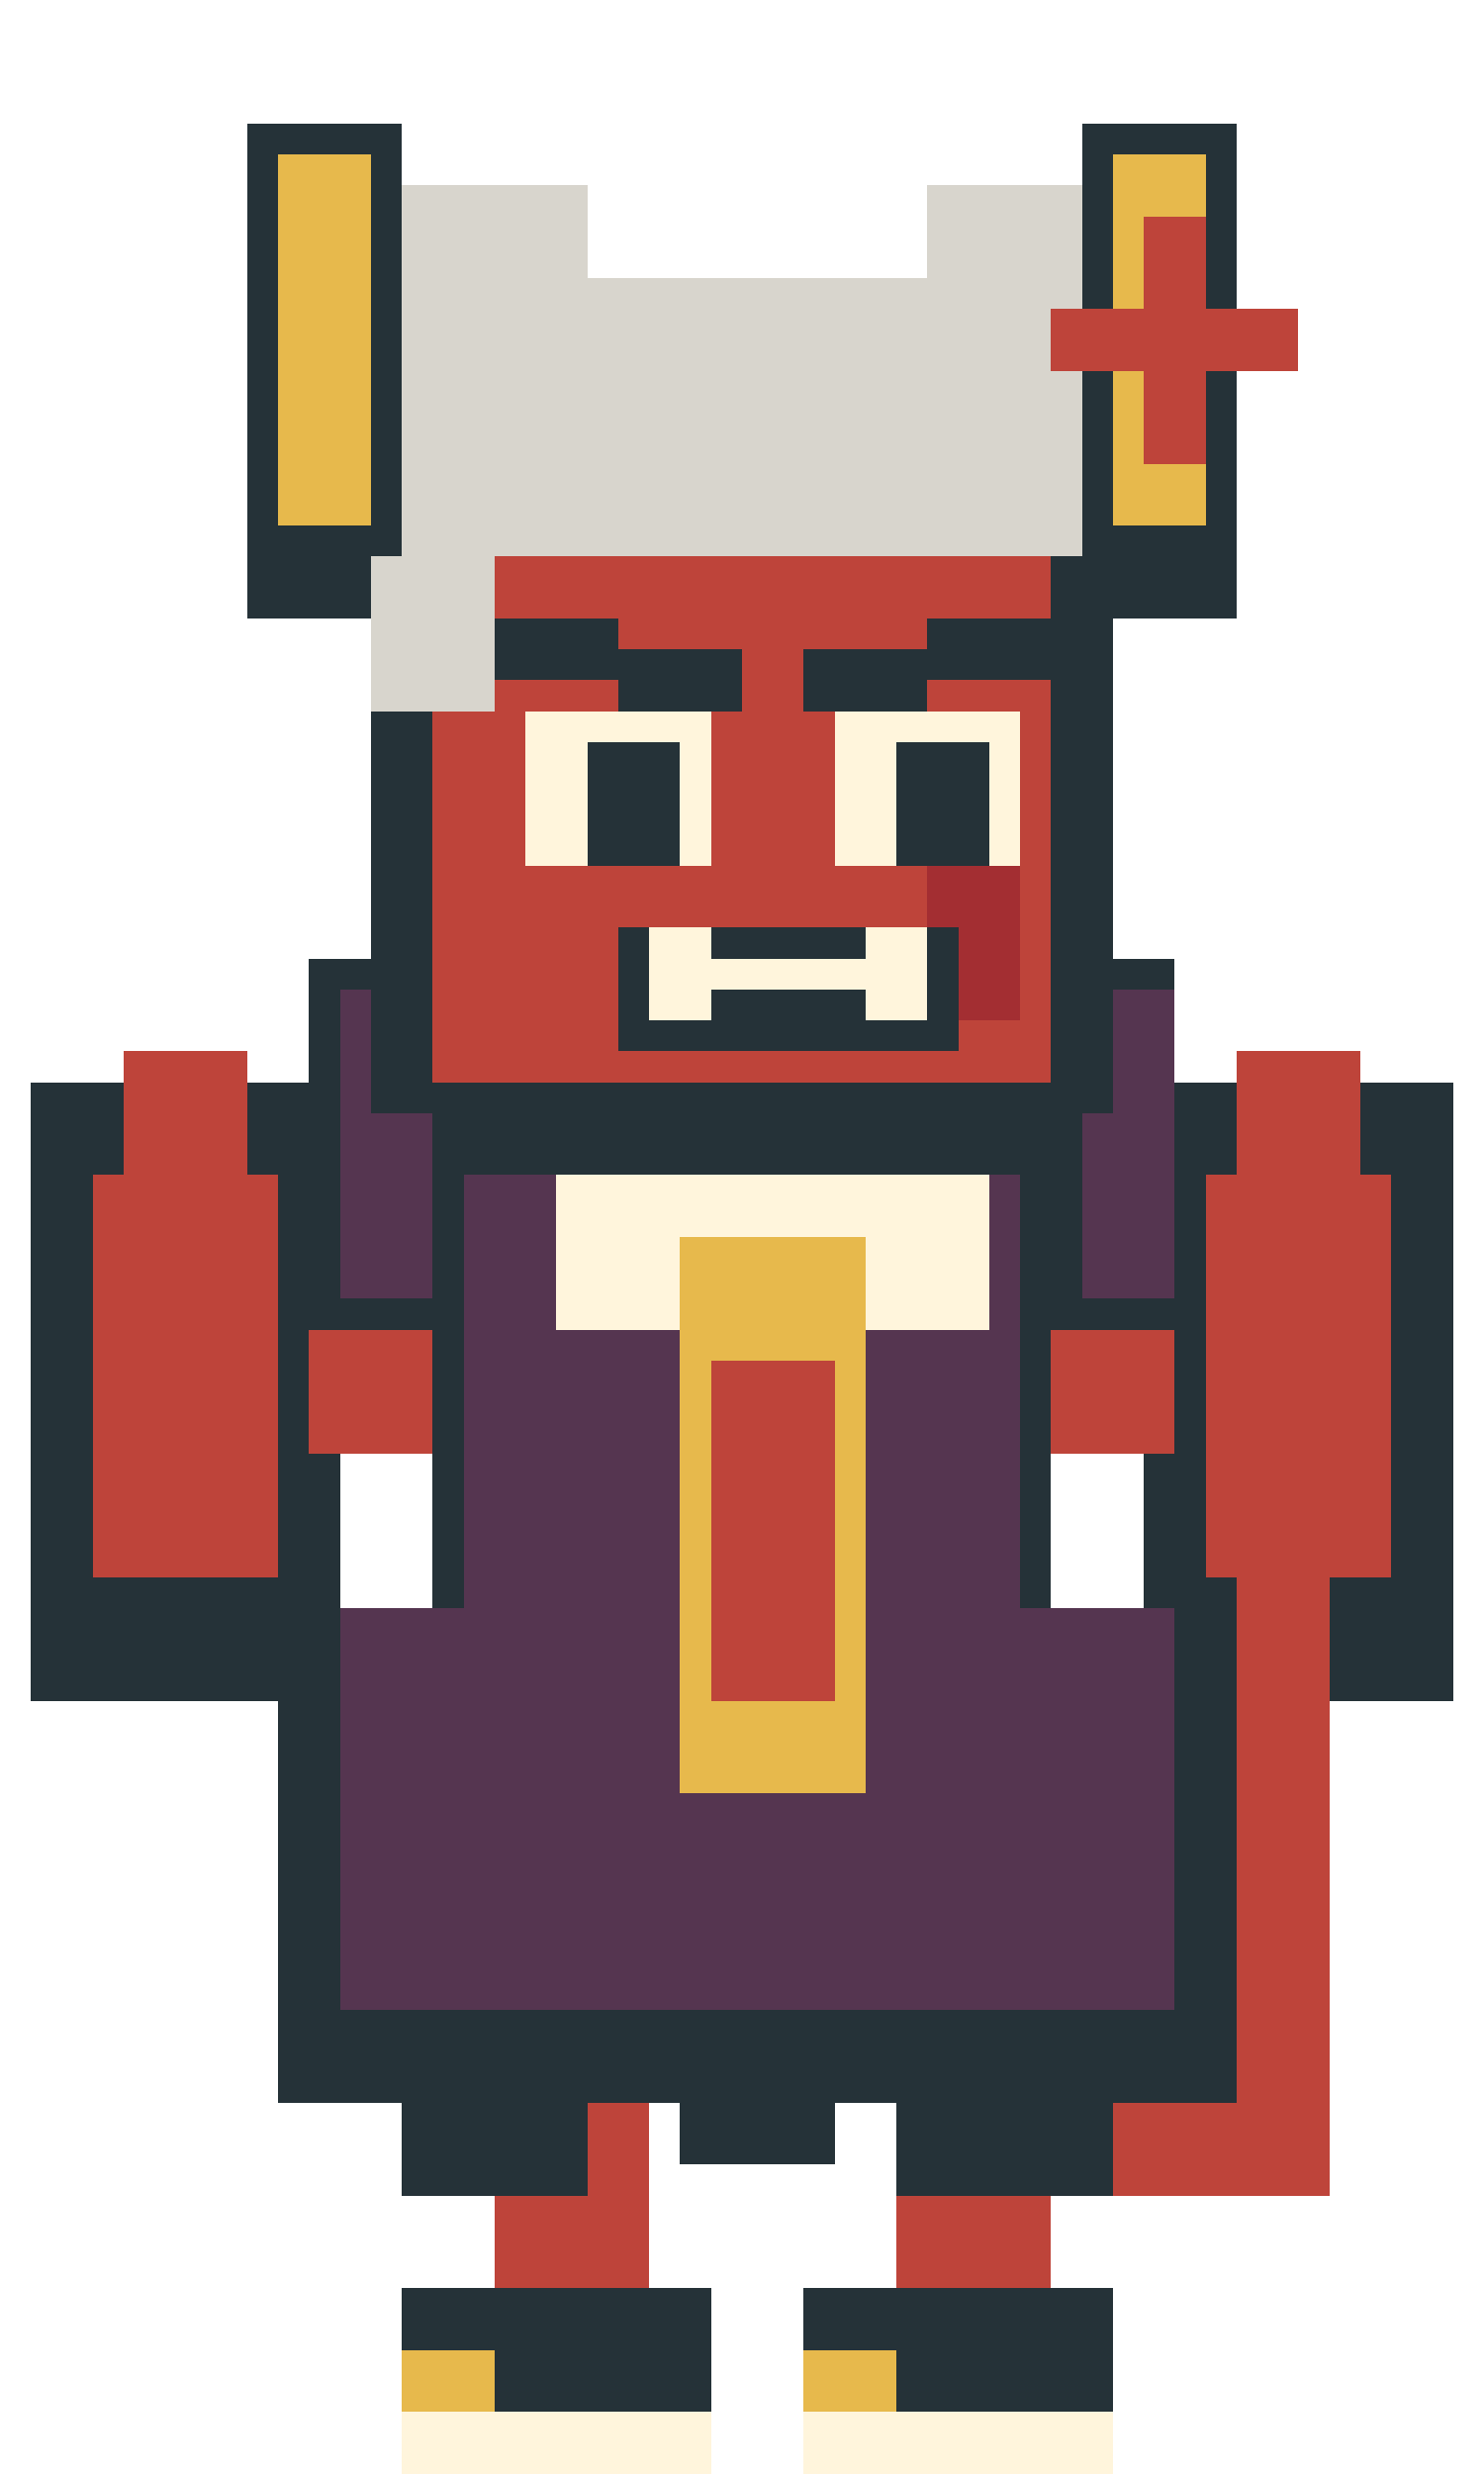
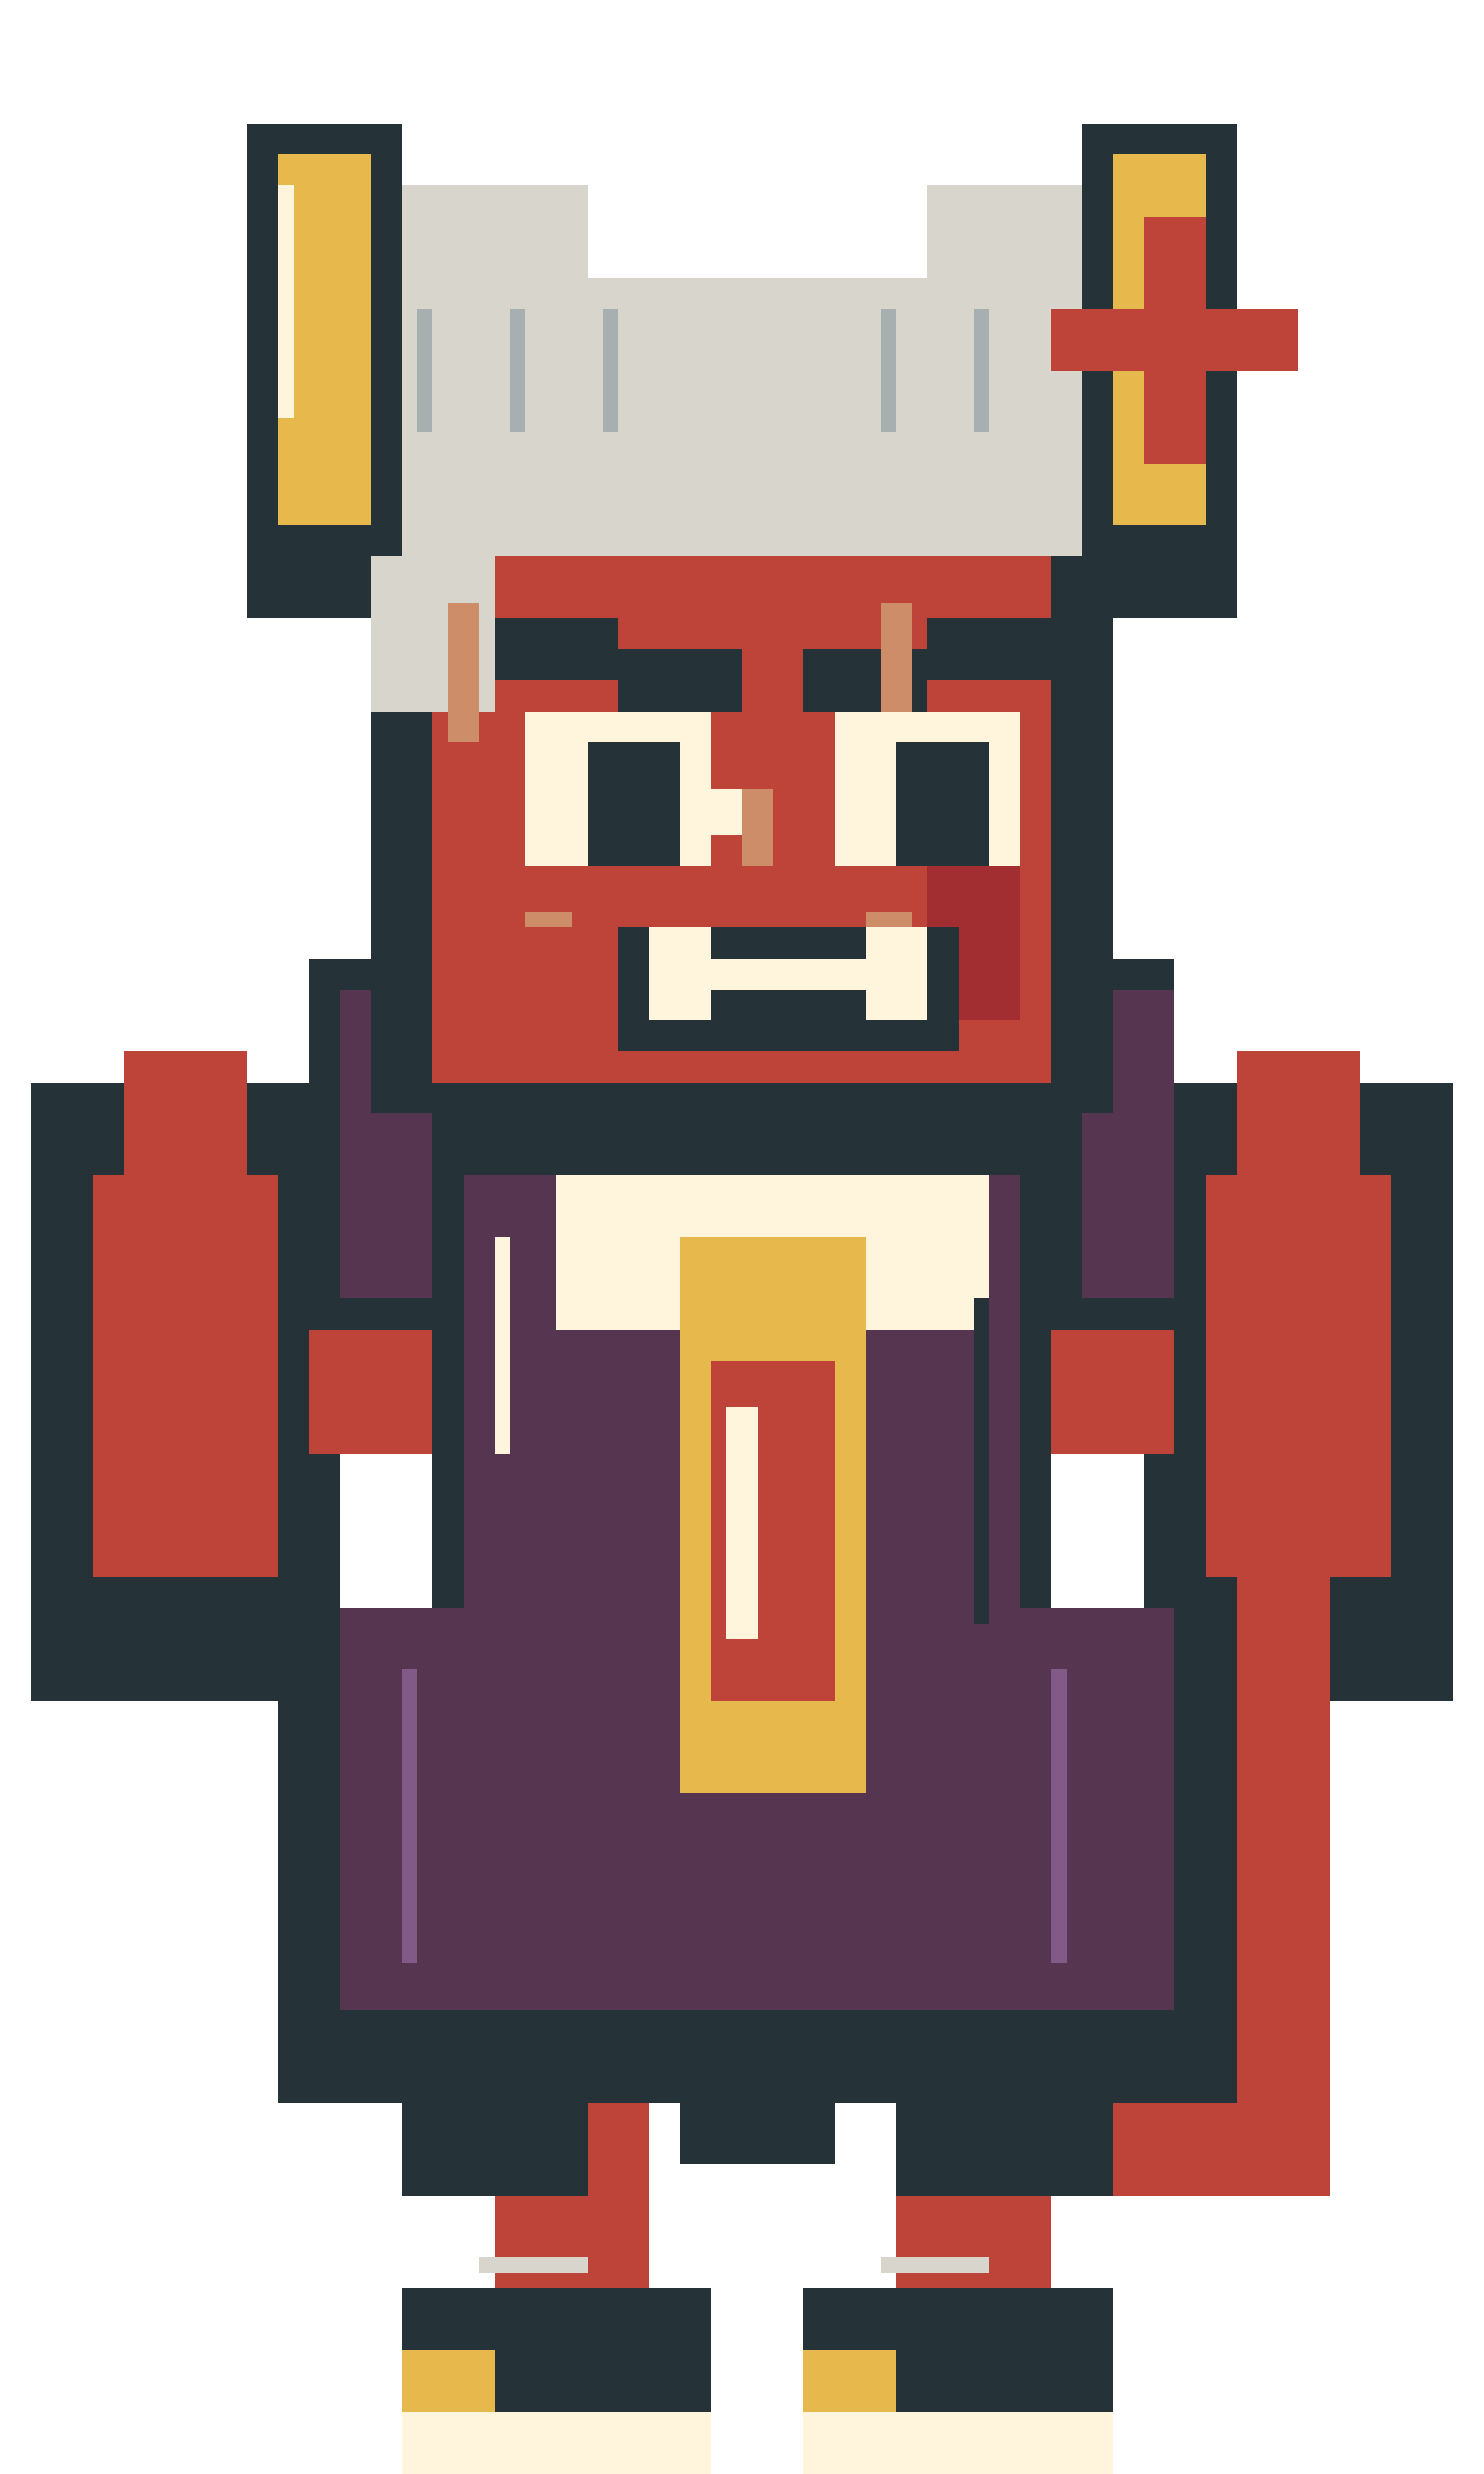
- <svg xmlns="http://www.w3.org/2000/svg" width="48" height="80" viewBox="0 0 48 80" shape-rendering="crispEdges">
-   <rect x="1" y="35" width="10" height="20" fill="#253238" />
-   <rect x="3" y="38" width="6" height="13" fill="#be443a" />
-   <rect x="4" y="34" width="4" height="6" fill="#be443a" />
-   <rect x="37" y="35" width="10" height="20" fill="#253238" />
-   <rect x="39" y="38" width="6" height="13" fill="#be443a" />
-   <rect x="40" y="34" width="4" height="6" fill="#be443a" />
-   <rect x="40" y="48" width="3" height="23" fill="#be443a" />
-   <rect x="36" y="68" width="7" height="3" fill="#be443a" />
-   <rect x="35" y="64" width="5" height="5" fill="#be443a" />
-   <rect x="14" y="36" width="20" height="24" fill="#253238" />
-   <rect x="15" y="38" width="18" height="20" fill="#553550" />
-   <rect x="16" y="65" width="5" height="10" fill="#be443a" />
-   <rect x="13" y="74" width="10" height="5" fill="#253238" />
-   <rect x="13" y="76" width="3" height="3" fill="#e7b94c" />
-   <rect x="13" y="78" width="10" height="2" fill="#fff5dc" />
-   <rect x="29" y="65" width="5" height="10" fill="#be443a" />
-   <rect x="26" y="74" width="10" height="5" fill="#253238" />
-   <rect x="26" y="76" width="3" height="3" fill="#e7b94c" />
-   <rect x="26" y="78" width="10" height="2" fill="#fff5dc" />
-   <rect x="10" y="31" width="4" height="15" fill="#253238" />
-   <rect x="11" y="32" width="3" height="10" fill="#553550" />
-   <rect x="10" y="43" width="4" height="4" fill="#be443a" />
-   <rect x="34" y="31" width="4" height="15" fill="#253238" />
-   <rect x="35" y="32" width="3" height="10" fill="#553550" />
-   <rect x="34" y="43" width="4" height="4" fill="#be443a" />
-   <rect x="9" y="52" width="31" height="16" fill="#253238" />
-   <rect x="11" y="52" width="27" height="13" fill="#553550" />
-   <rect x="13" y="65" width="6" height="6" fill="#253238" />
-   <rect x="29" y="65" width="7" height="6" fill="#253238" />
-   <rect x="22" y="65" width="5" height="5" fill="#253238" />
-   <rect x="18" y="38" width="14" height="5" fill="#fff5dc" />
-   <rect x="22" y="40" width="6" height="18" fill="#e7b94c" />
-   <rect x="23" y="44" width="4" height="11" fill="#be443a" />
-   <rect x="12" y="12" width="24" height="24" fill="#253238" />
-   <rect x="14" y="15" width="20" height="20" fill="#be443a" />
-   <rect x="12" y="9" width="24" height="9" fill="#d8d5cd" />
-   <rect x="13" y="6" width="6" height="9" fill="#d8d5cd" />
-   <rect x="30" y="6" width="5" height="9" fill="#d8d5cd" />
-   <rect x="8" y="4" width="5" height="16" fill="#253238" />
-   <rect x="35" y="4" width="5" height="16" fill="#253238" />
-   <rect x="9" y="5" width="3" height="12" fill="#e7b94c" />
-   <rect x="36" y="5" width="3" height="12" fill="#e7b94c" />
-   <rect x="12" y="18" width="4" height="5" fill="#d8d5cd" />
-   <rect x="30" y="24" width="3" height="9" fill="#a32e32" />
-   <rect x="17" y="23" width="6" height="5" fill="#fff5dc" />
-   <rect x="19" y="24" width="3" height="4" fill="#253238" />
-   <rect x="27" y="23" width="6" height="5" fill="#fff5dc" />
-   <rect x="29" y="24" width="3" height="4" fill="#253238" />
-   <rect x="16" y="20" width="4" height="2" fill="#253238" />
-   <rect x="20" y="21" width="4" height="2" fill="#253238" />
-   <rect x="26" y="21" width="4" height="2" fill="#253238" />
-   <rect x="30" y="20" width="4" height="2" fill="#253238" />
-   <rect x="20" y="30" width="11" height="4" fill="#253238" />
-   <rect x="21" y="31" width="9" height="1" fill="#fff5dc" />
-   <rect x="37" y="7" width="2" height="8" fill="#be443a" />
-   <rect x="34" y="10" width="8" height="2" fill="#be443a" />
-   <rect x="21" y="30" width="2" height="3" fill="#fff5dc" />
-   <rect x="28" y="30" width="2" height="3" fill="#fff5dc" />
+ <svg xmlns="http://www.w3.org/2000/svg" width="96" height="160" viewBox="0 0 96 160" shape-rendering="crispEdges">
+   <style>.blink{opacity:0;animation:blink 5.7s steps(1,end) infinite}@keyframes blink{0%,93%,100%{opacity:0}95%,98%{opacity:1}}.talk{opacity:0;animation:talk .6s steps(1,end) 6}@keyframes talk{0%,100%{opacity:0}50%{opacity:1}}@media(prefers-reduced-motion:reduce){.blink,.talk{animation:none;opacity:0}}</style>
+   <rect x="2" y="70" width="20" height="40" fill="#253238" />
+   <rect x="6" y="76" width="12" height="26" fill="#be443a" />
+   <rect x="8" y="68" width="8" height="12" fill="#be443a" />
+   <rect x="74" y="70" width="20" height="40" fill="#253238" />
+   <rect x="78" y="76" width="12" height="26" fill="#be443a" />
+   <rect x="80" y="68" width="8" height="12" fill="#be443a" />
+   <rect x="80" y="96" width="6" height="46" fill="#be443a" />
+   <rect x="72" y="136" width="14" height="6" fill="#be443a" />
+   <rect x="70" y="128" width="10" height="10" fill="#be443a" />
+   <rect x="28" y="72" width="40" height="48" fill="#253238" />
+   <rect x="30" y="76" width="36" height="40" fill="#553550" />
+   <rect x="32" y="130" width="10" height="20" fill="#be443a" />
+   <rect x="26" y="148" width="20" height="10" fill="#253238" />
+   <rect x="26" y="152" width="6" height="6" fill="#e7b94c" />
+   <rect x="26" y="156" width="20" height="4" fill="#fff5dc" />
+   <rect x="58" y="130" width="10" height="20" fill="#be443a" />
+   <rect x="52" y="148" width="20" height="10" fill="#253238" />
+   <rect x="52" y="152" width="6" height="6" fill="#e7b94c" />
+   <rect x="52" y="156" width="20" height="4" fill="#fff5dc" />
+   <rect x="20" y="62" width="8" height="30" fill="#253238" />
+   <rect x="22" y="64" width="6" height="20" fill="#553550" />
+   <rect x="20" y="86" width="8" height="8" fill="#be443a" />
+   <rect x="68" y="62" width="8" height="30" fill="#253238" />
+   <rect x="70" y="64" width="6" height="20" fill="#553550" />
+   <rect x="68" y="86" width="8" height="8" fill="#be443a" />
+   <rect x="18" y="104" width="62" height="32" fill="#253238" />
+   <rect x="22" y="104" width="54" height="26" fill="#553550" />
+   <rect x="26" y="130" width="12" height="12" fill="#253238" />
+   <rect x="58" y="130" width="14" height="12" fill="#253238" />
+   <rect x="44" y="130" width="10" height="10" fill="#253238" />
+   <rect x="36" y="76" width="28" height="10" fill="#fff5dc" />
+   <rect x="44" y="80" width="12" height="36" fill="#e7b94c" />
+   <rect x="46" y="88" width="8" height="22" fill="#be443a" />
+   <rect x="24" y="24" width="48" height="48" fill="#253238" />
+   <rect x="28" y="30" width="40" height="40" fill="#be443a" />
+   <rect x="24" y="18" width="48" height="18" fill="#d8d5cd" />
+   <rect x="26" y="12" width="12" height="18" fill="#d8d5cd" />
+   <rect x="60" y="12" width="10" height="18" fill="#d8d5cd" />
+   <rect x="16" y="8" width="10" height="32" fill="#253238" />
+   <rect x="70" y="8" width="10" height="32" fill="#253238" />
+   <rect x="18" y="10" width="6" height="24" fill="#e7b94c" />
+   <rect x="72" y="10" width="6" height="24" fill="#e7b94c" />
+   <rect x="24" y="36" width="8" height="10" fill="#d8d5cd" />
+   <rect x="60" y="48" width="6" height="18" fill="#a32e32" />
+   <rect x="34" y="46" width="12" height="10" fill="#fff5dc" />
+   <rect x="38" y="48" width="6" height="8" fill="#253238" />
+   <rect x="54" y="46" width="12" height="10" fill="#fff5dc" />
+   <rect x="58" y="48" width="6" height="8" fill="#253238" />
+   <rect x="32" y="40" width="8" height="4" fill="#253238" />
+   <rect x="40" y="42" width="8" height="4" fill="#253238" />
+   <rect x="52" y="42" width="8" height="4" fill="#253238" />
+   <rect x="60" y="40" width="8" height="4" fill="#253238" />
+   <rect x="40" y="60" width="22" height="8" fill="#253238" />
+   <rect x="42" y="62" width="18" height="2" fill="#fff5dc" />
+   <rect x="74" y="14" width="4" height="16" fill="#be443a" />
+   <rect x="68" y="20" width="16" height="4" fill="#be443a" />
+   <rect x="42" y="60" width="4" height="6" fill="#fff5dc" />
+   <rect x="56" y="60" width="4" height="6" fill="#fff5dc" />
+   <rect x="29" y="39" width="2" height="9" fill="#ce8d69" />
+   <rect x="57" y="39" width="2" height="7" fill="#ce8d69" />
+   <rect x="48" y="51" width="2" height="5" fill="#ce8d69" />
+   <rect x="46" y="51" width="2" height="3" fill="#fff5dc" />
+   <rect x="34" y="59" width="3" height="1" fill="#ce8d69" />
+   <rect x="56" y="59" width="3" height="1" fill="#ce8d69" />
+   <rect x="32" y="80" width="1" height="14" fill="#fff5dc" />
+   <rect x="63" y="84" width="1" height="21" fill="#253238" />
+   <rect x="31" y="146" width="7" height="1" fill="#d8d5cd" />
+   <rect x="57" y="146" width="7" height="1" fill="#d8d5cd" />
+   <rect x="27" y="20" width="1" height="8" fill="#a8afb0" />
+   <rect x="33" y="20" width="1" height="8" fill="#a8afb0" />
+   <rect x="39" y="20" width="1" height="8" fill="#a8afb0" />
+   <rect x="57" y="20" width="1" height="8" fill="#a8afb0" />
+   <rect x="63" y="20" width="1" height="8" fill="#a8afb0" />
+   <rect x="26" y="108" width="1" height="19" fill="#825a88" />
+   <rect x="68" y="108" width="1" height="19" fill="#825a88" />
+   <rect x="47" y="91" width="2" height="15" fill="#fff5dc" />
+   <rect x="18" y="12" width="1" height="15" fill="#fff5dc" />
+   <g class="blink">
+     <rect x="34" y="44" width="10" height="10" fill="#be443a" />
+     <rect x="34" y="50" width="10" height="2" fill="#253238" />
+     <rect x="54" y="44" width="10" height="10" fill="#be443a" />
+     <rect x="54" y="50" width="10" height="2" fill="#253238" />
+   </g>
</svg>
